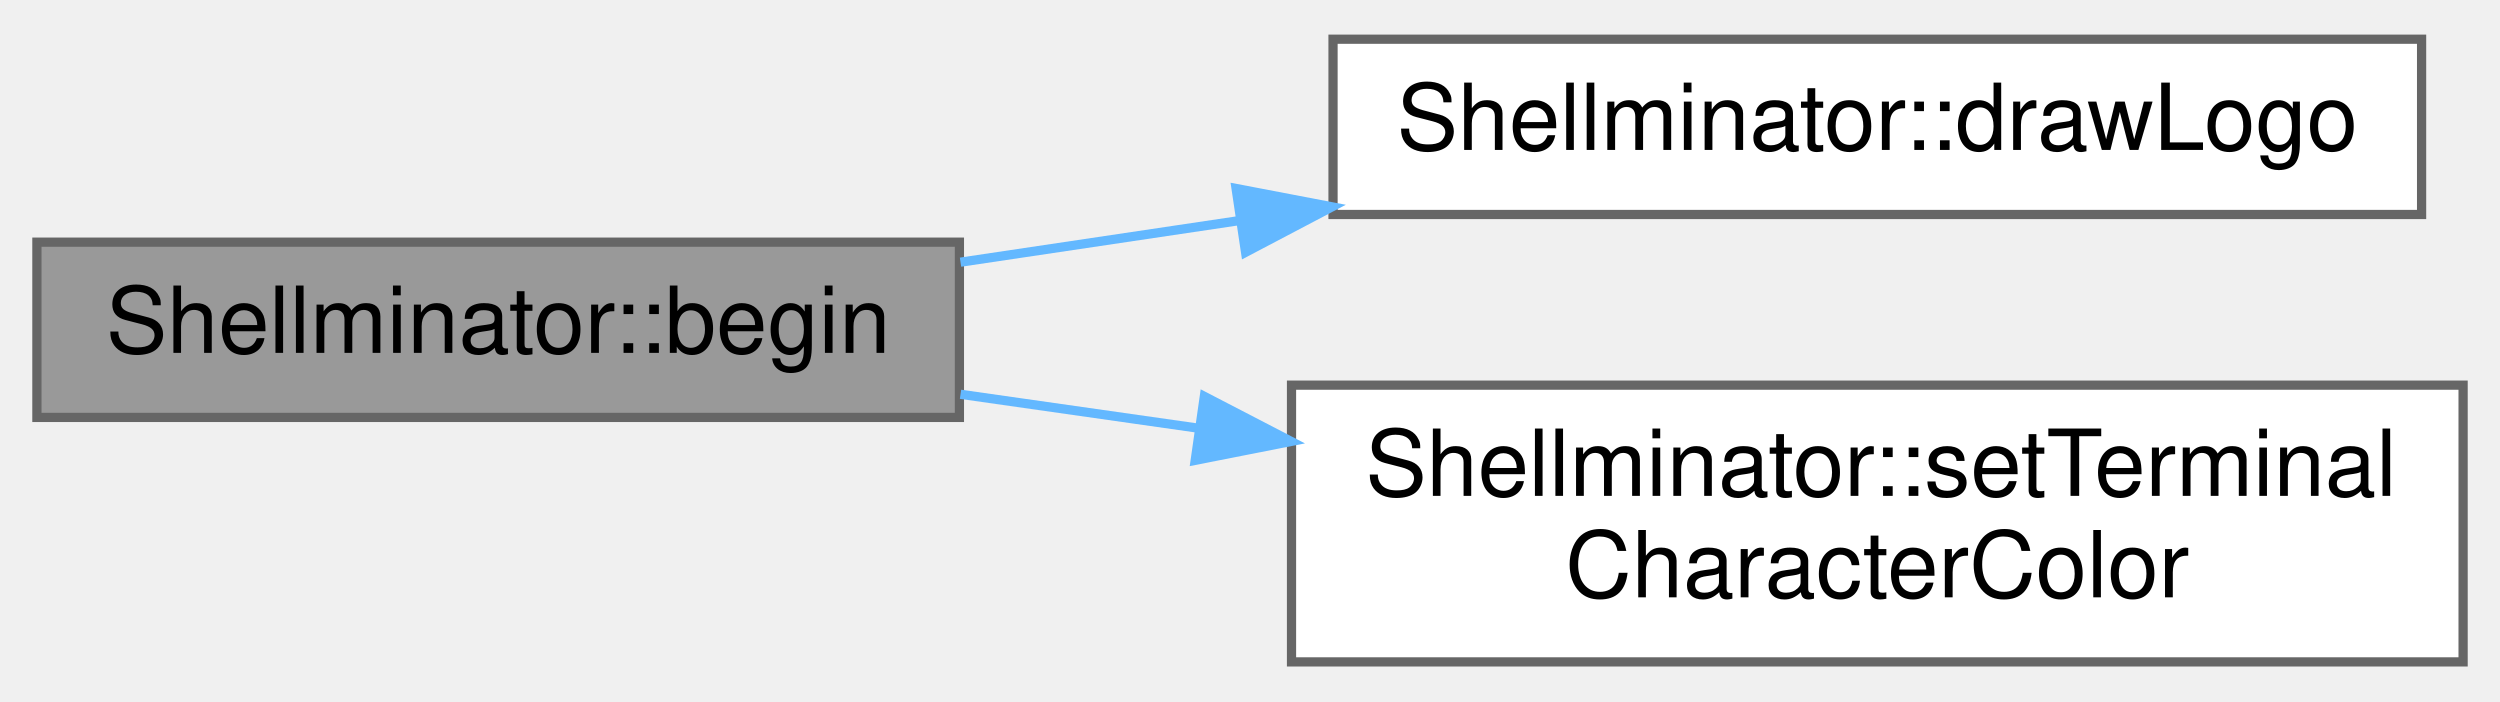
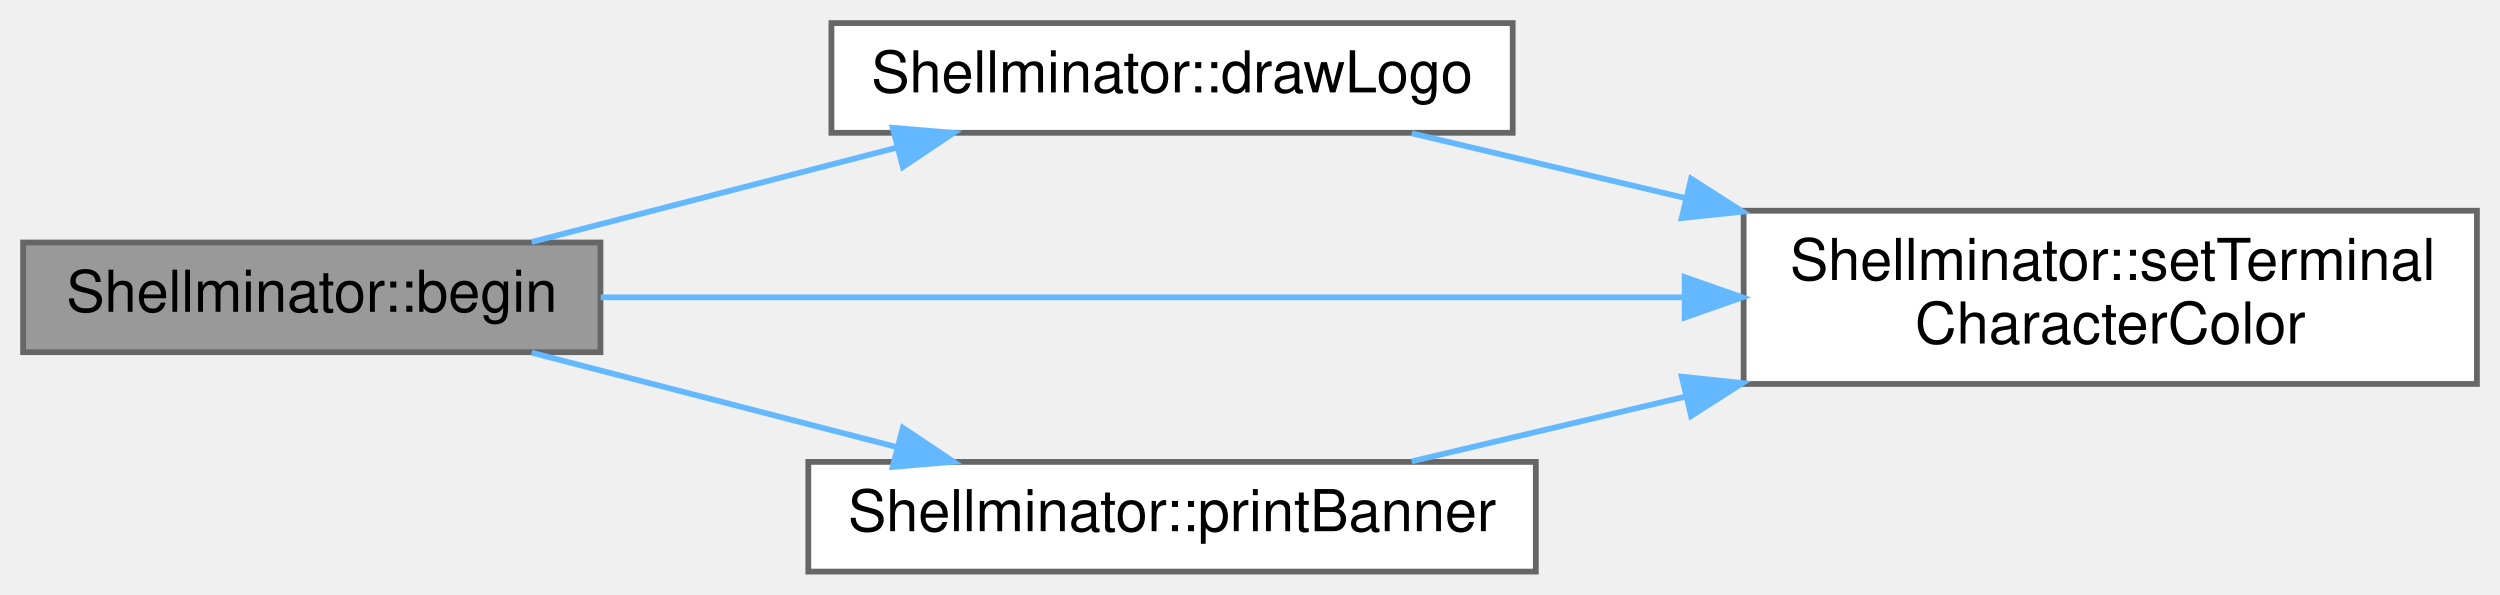
- <svg xmlns="http://www.w3.org/2000/svg" xmlns:xlink="http://www.w3.org/1999/xlink" width="271pt" height="76pt" viewBox="0.00 0.00 271.00 75.50">
-   <g id="graph0" class="graph" transform="scale(1 1) rotate(0) translate(4 71.5)">
+ <svg xmlns="http://www.w3.org/2000/svg" xmlns:xlink="http://www.w3.org/1999/xlink" width="433pt" height="103pt" viewBox="0.00 0.00 433.00 103.00">
+   <g id="graph0" class="graph" transform="scale(1 1) rotate(0) translate(4 99)">
    <g id="node1" class="node">
      <g id="a_node1">
        <a xlink:title="Shellminator initialization function.">
-           <polygon fill="#999999" stroke="#666666" points="100,-45.5 0,-45.5 0,-26.5 100,-26.5 100,-45.5" />
-           <text text-anchor="middle" x="50" y="-33.5" font-family="Helvetica,sans-Serif" font-size="10.00">Shellminator::begin</text>
+           <polygon fill="#999999" stroke="#666666" points="100,-57 0,-57 0,-38 100,-38 100,-57" />
+           <text text-anchor="middle" x="50" y="-45" font-family="Helvetica,sans-Serif" font-size="10.00">Shellminator::begin</text>
        </a>
      </g>
    </g>
    <g id="node2" class="node">
      <g id="a_node2">
        <a xlink:href="class_shellminator.html#adab0caaef03f45fdba6dde0d5e0f9a6e" target="_top" xlink:title="Draws the startup logo.">
-           <polygon fill="white" stroke="#666666" points="258.5,-67.5 140.5,-67.5 140.5,-48.5 258.5,-48.5 258.5,-67.5" />
-           <text text-anchor="middle" x="199.5" y="-55.5" font-family="Helvetica,sans-Serif" font-size="10.00">Shellminator::drawLogo</text>
+           <polygon fill="white" stroke="#666666" points="258,-95 140,-95 140,-76 258,-76 258,-95" />
+           <text text-anchor="middle" x="199" y="-83" font-family="Helvetica,sans-Serif" font-size="10.00">Shellminator::drawLogo</text>
        </a>
      </g>
    </g>
    <g id="edge1" class="edge">
-       <path fill="none" stroke="#63b8ff" d="M100.12,-43.33C109.79,-44.77 120.11,-46.31 130.29,-47.83" />
-       <polygon fill="#63b8ff" stroke="#63b8ff" points="129.99,-51.32 140.39,-49.33 131.02,-44.4 129.99,-51.32" />
+       <path fill="none" stroke="#63b8ff" d="M88.09,-57.09C107.32,-62.06 130.99,-68.18 151.43,-73.46" />
+       <polygon fill="#63b8ff" stroke="#63b8ff" points="150.61,-76.87 161.17,-75.98 152.37,-70.09 150.61,-76.87" />
    </g>
    <g id="node3" class="node">
      <g id="a_node3">
        <a xlink:href="class_shellminator.html#acdbd56dfa0dfb9dd509420d25d9c5cd9" target="_top" xlink:title="Bring some color into your code.">
-           <polygon fill="white" stroke="#666666" points="263,-30 136,-30 136,0 263,0 263,-30" />
-           <text text-anchor="start" x="144" y="-18" font-family="Helvetica,sans-Serif" font-size="10.00">Shellminator::setTerminal</text>
-           <text text-anchor="middle" x="199.5" y="-7" font-family="Helvetica,sans-Serif" font-size="10.00">CharacterColor</text>
+           <polygon fill="white" stroke="#666666" points="425,-62.5 298,-62.5 298,-32.5 425,-32.5 425,-62.5" />
+           <text text-anchor="start" x="306" y="-50.5" font-family="Helvetica,sans-Serif" font-size="10.00">Shellminator::setTerminal</text>
+           <text text-anchor="middle" x="361.5" y="-39.5" font-family="Helvetica,sans-Serif" font-size="10.00">CharacterColor</text>
        </a>
      </g>
    </g>
+     <g id="edge5" class="edge">
+       <path fill="none" stroke="#63b8ff" d="M100.04,-47.5C150.53,-47.5 229.78,-47.5 287.61,-47.5" />
+       <polygon fill="#63b8ff" stroke="#63b8ff" points="287.78,-51 297.78,-47.5 287.78,-44 287.78,-51" />
+     </g>
+     <g id="node4" class="node">
+       <g id="a_node4">
+         <a xlink:href="class_shellminator.html#a6a74cf2bf2746c17ef6b8874f75ec4d7" target="_top" xlink:title="This function prints the banner text.">
+           <polygon fill="white" stroke="#666666" points="262,-19 136,-19 136,0 262,0 262,-19" />
+           <text text-anchor="middle" x="199" y="-7" font-family="Helvetica,sans-Serif" font-size="10.00">Shellminator::printBanner</text>
+         </a>
+       </g>
+     </g>
+     <g id="edge3" class="edge">
+       <path fill="none" stroke="#63b8ff" d="M88.09,-37.91C107.32,-32.94 130.99,-26.82 151.43,-21.54" />
+       <polygon fill="#63b8ff" stroke="#63b8ff" points="152.37,-24.91 161.17,-19.02 150.61,-18.13 152.37,-24.91" />
+     </g>
    <g id="edge2" class="edge">
-       <path fill="none" stroke="#63b8ff" d="M100.12,-29.01C108.37,-27.83 117.08,-26.59 125.78,-25.35" />
-       <polygon fill="#63b8ff" stroke="#63b8ff" points="126.55,-28.78 135.96,-23.9 125.56,-21.85 126.55,-28.78" />
+       <path fill="none" stroke="#63b8ff" d="M240.5,-75.91C254.88,-72.51 271.54,-68.56 287.79,-64.72" />
+       <polygon fill="#63b8ff" stroke="#63b8ff" points="288.9,-68.05 297.82,-62.34 287.28,-61.24 288.9,-68.05" />
+     </g>
+     <g id="edge4" class="edge">
+       <path fill="none" stroke="#63b8ff" d="M240.5,-19.09C254.88,-22.49 271.54,-26.44 287.79,-30.28" />
+       <polygon fill="#63b8ff" stroke="#63b8ff" points="287.28,-33.76 297.82,-32.66 288.9,-26.95 287.28,-33.76" />
    </g>
  </g>
</svg>
